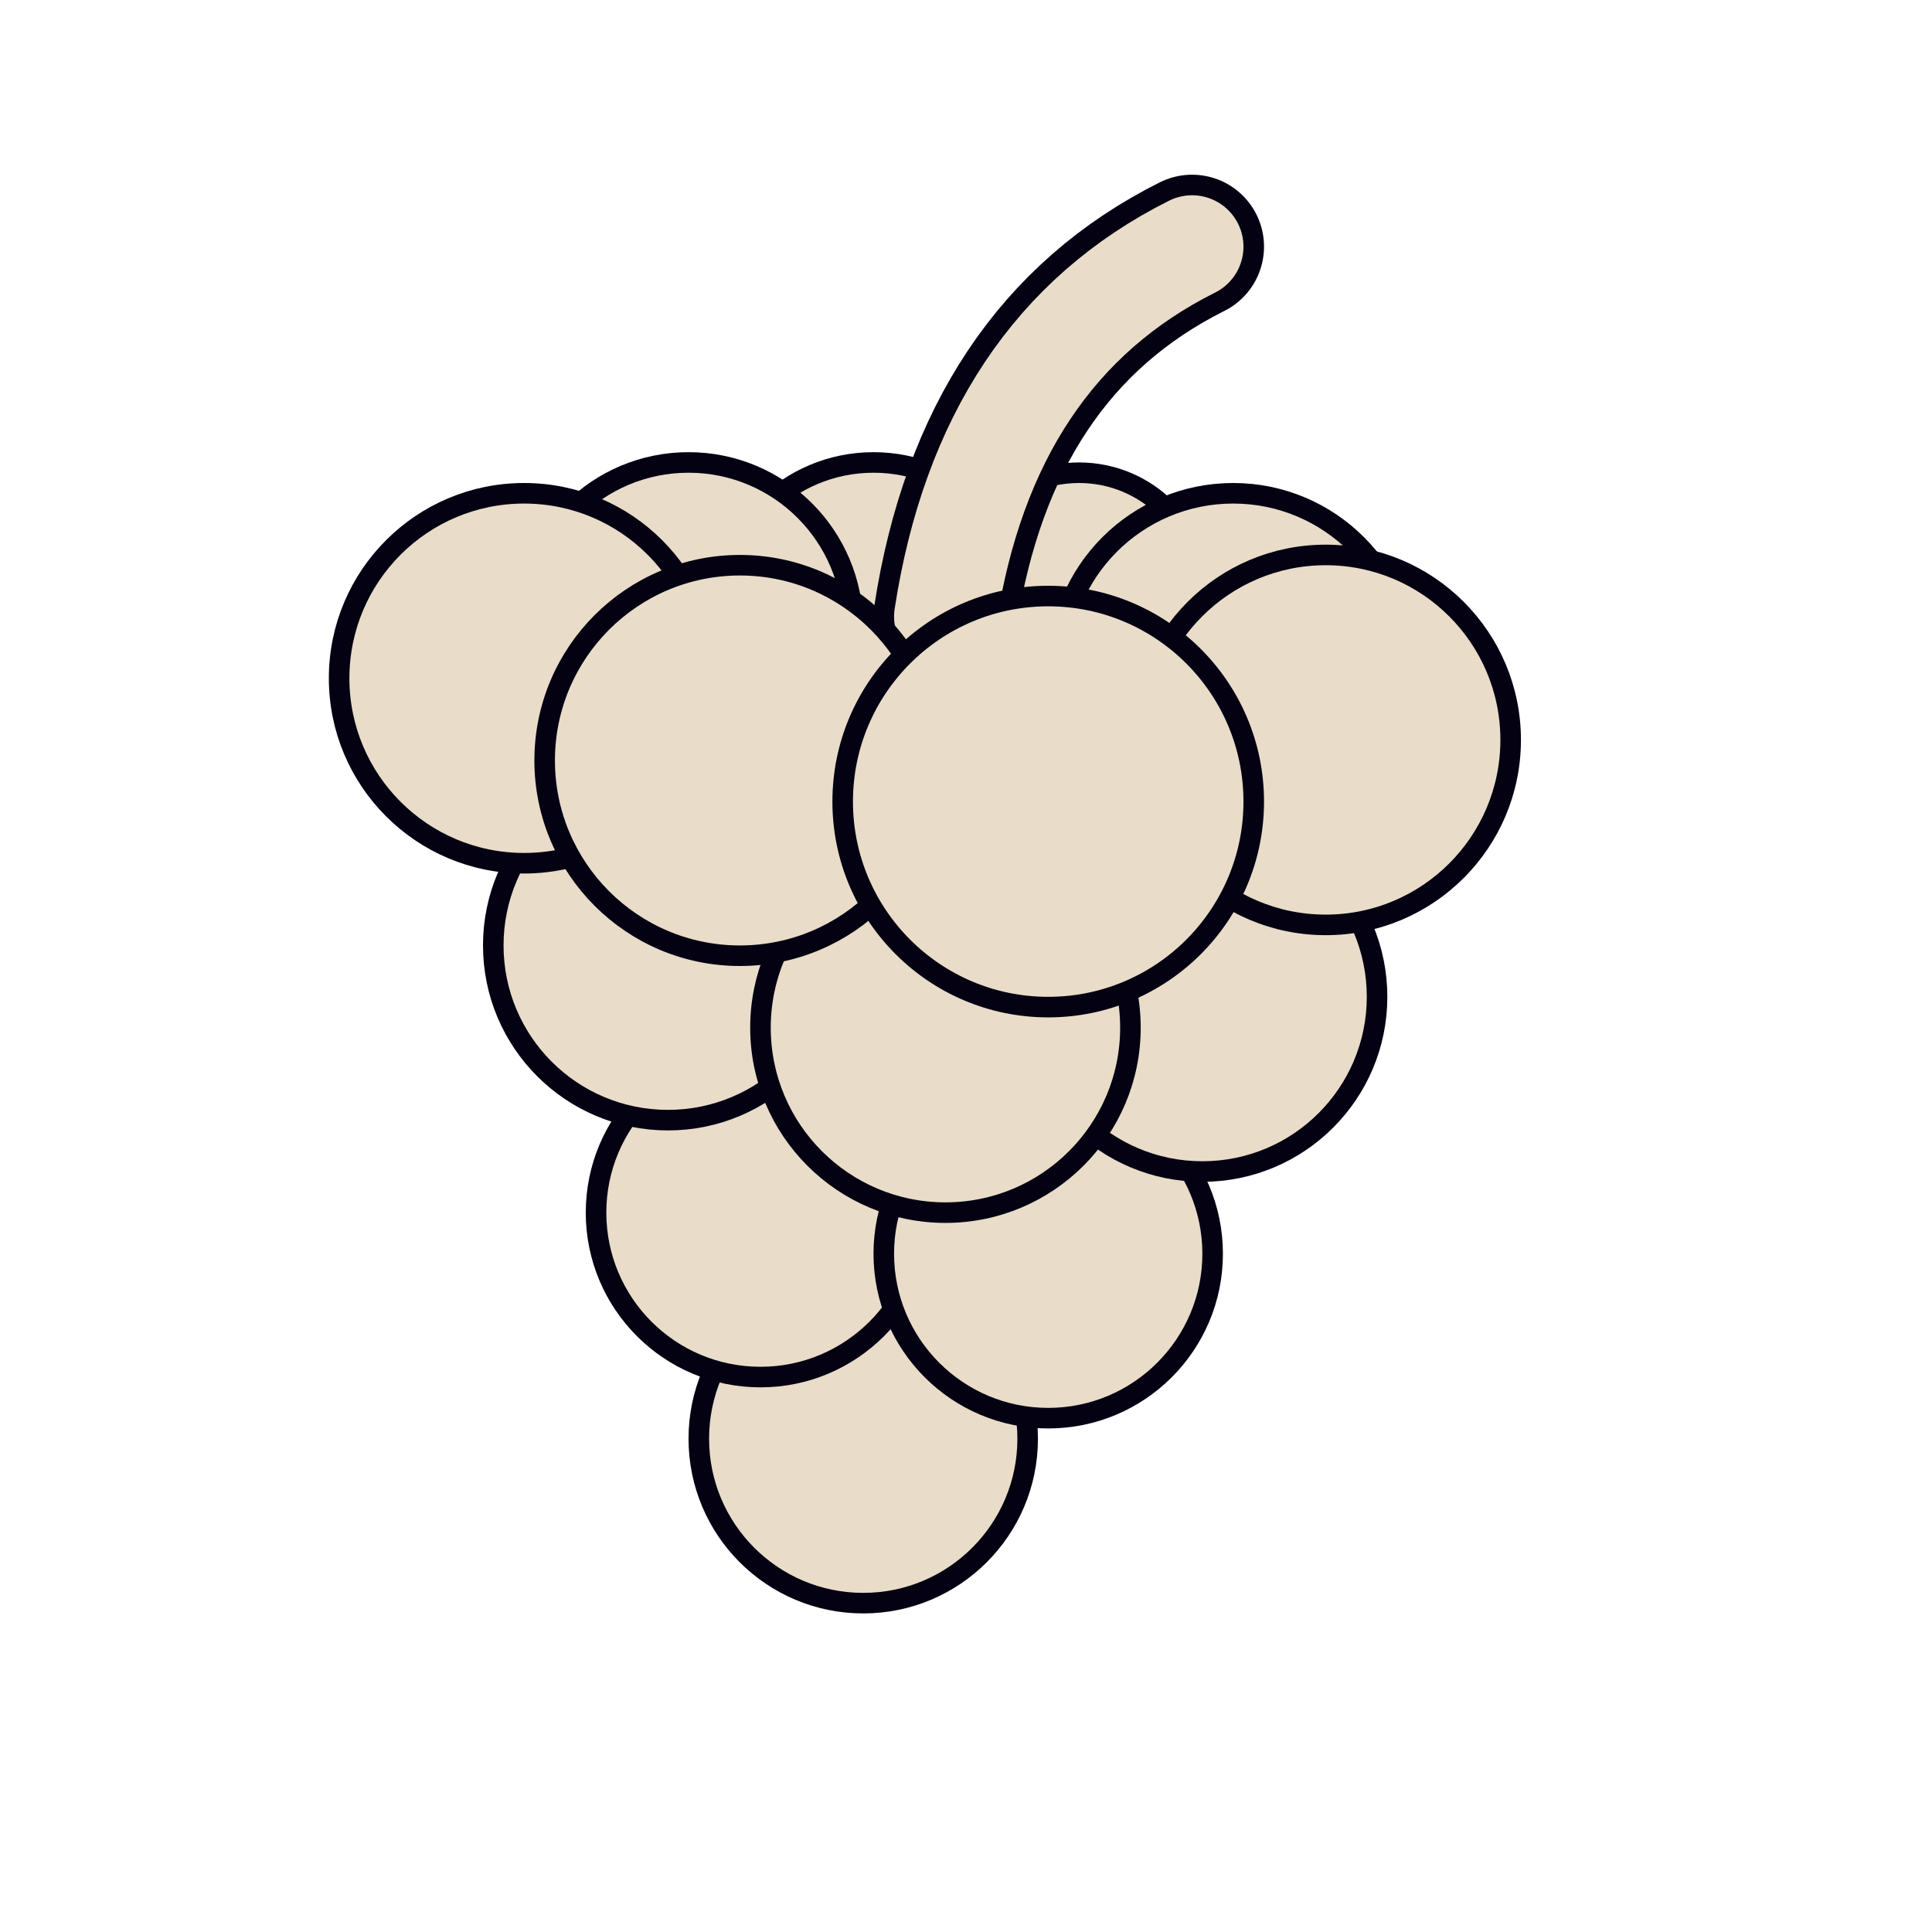
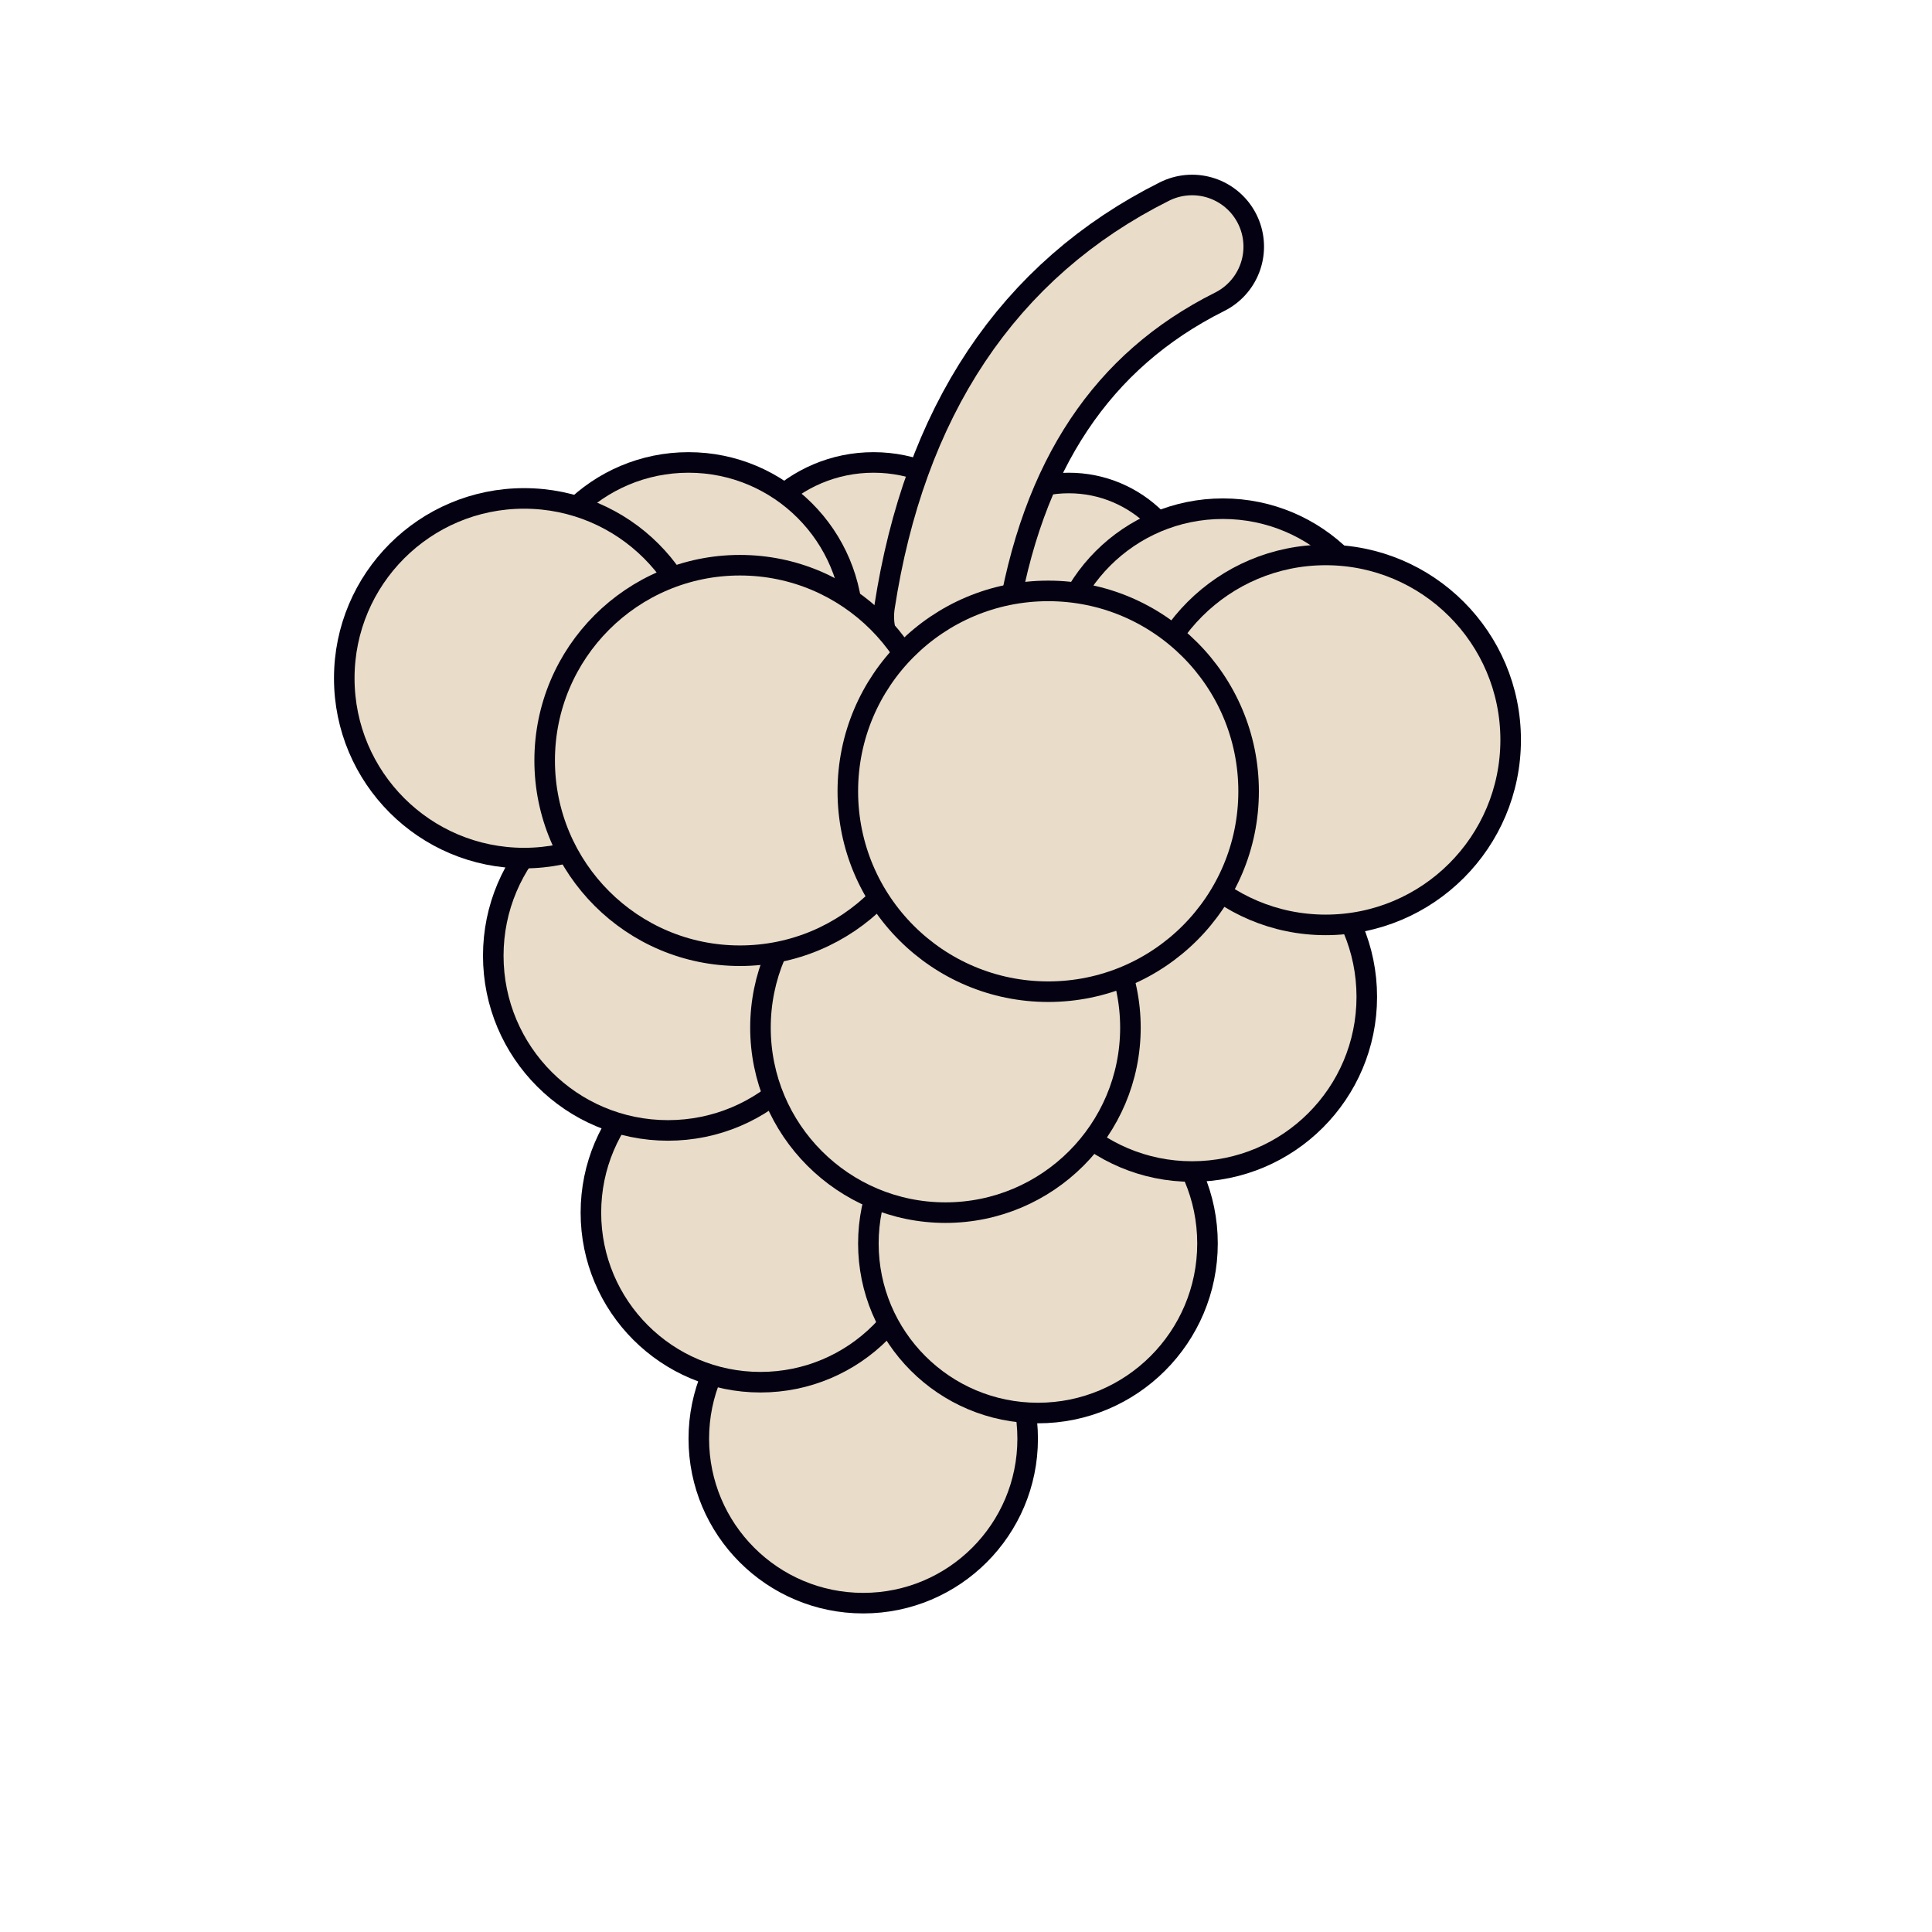
<svg xmlns="http://www.w3.org/2000/svg" width="188" height="188" viewBox="0 0 188 188" stroke="#030112" fill="#E9DCC9" stroke-linecap="round" stroke-width="2">
  <circle cx="84" cy="140" r="16" />
-   <circle cx="74" cy="118" r="16" />
-   <circle cx="102" cy="122" r="16" />
-   <circle cx="65" cy="92" r="17" />
-   <circle cx="117" cy="97" r="17" />
+   <circle cx="74" cy="118" r="16.5" />
+   <circle cx="101" cy="121" r="16.5" />
+   <circle cx="65" cy="93" r="17" />
+   <circle cx="116" cy="97" r="17" />
  <circle cx="92" cy="100" r="18" />
-   <circle cx="85" cy="60" r="15" />
+   <circle cx="85" cy="59" r="14" />
  <circle cx="67" cy="61" r="16" />
-   <circle cx="105" cy="58" r="12" />
-   <circle cx="120" cy="65" r="17" />
+   <circle cx="104" cy="59" r="12" />
+   <circle cx="119" cy="66" r="16.5" />
  <path fill="none" stroke-width="14" d="M 92 60 Q 96 34 116 24 " />
  <path class="opposite" fill="none" stroke="#E9DCC9" stroke-width="10" d="M 92 60 Q 96 34 116 24 " />
-   <circle cx="51" cy="66" r="18" />
+   <circle cx="51" cy="66" r="17.5" />
  <circle cx="72" cy="74" r="19" />
  <circle cx="129" cy="72" r="18" />
-   <circle cx="102" cy="78" r="20" />
+   <circle cx="102" cy="77" r="19.5" />
</svg>
